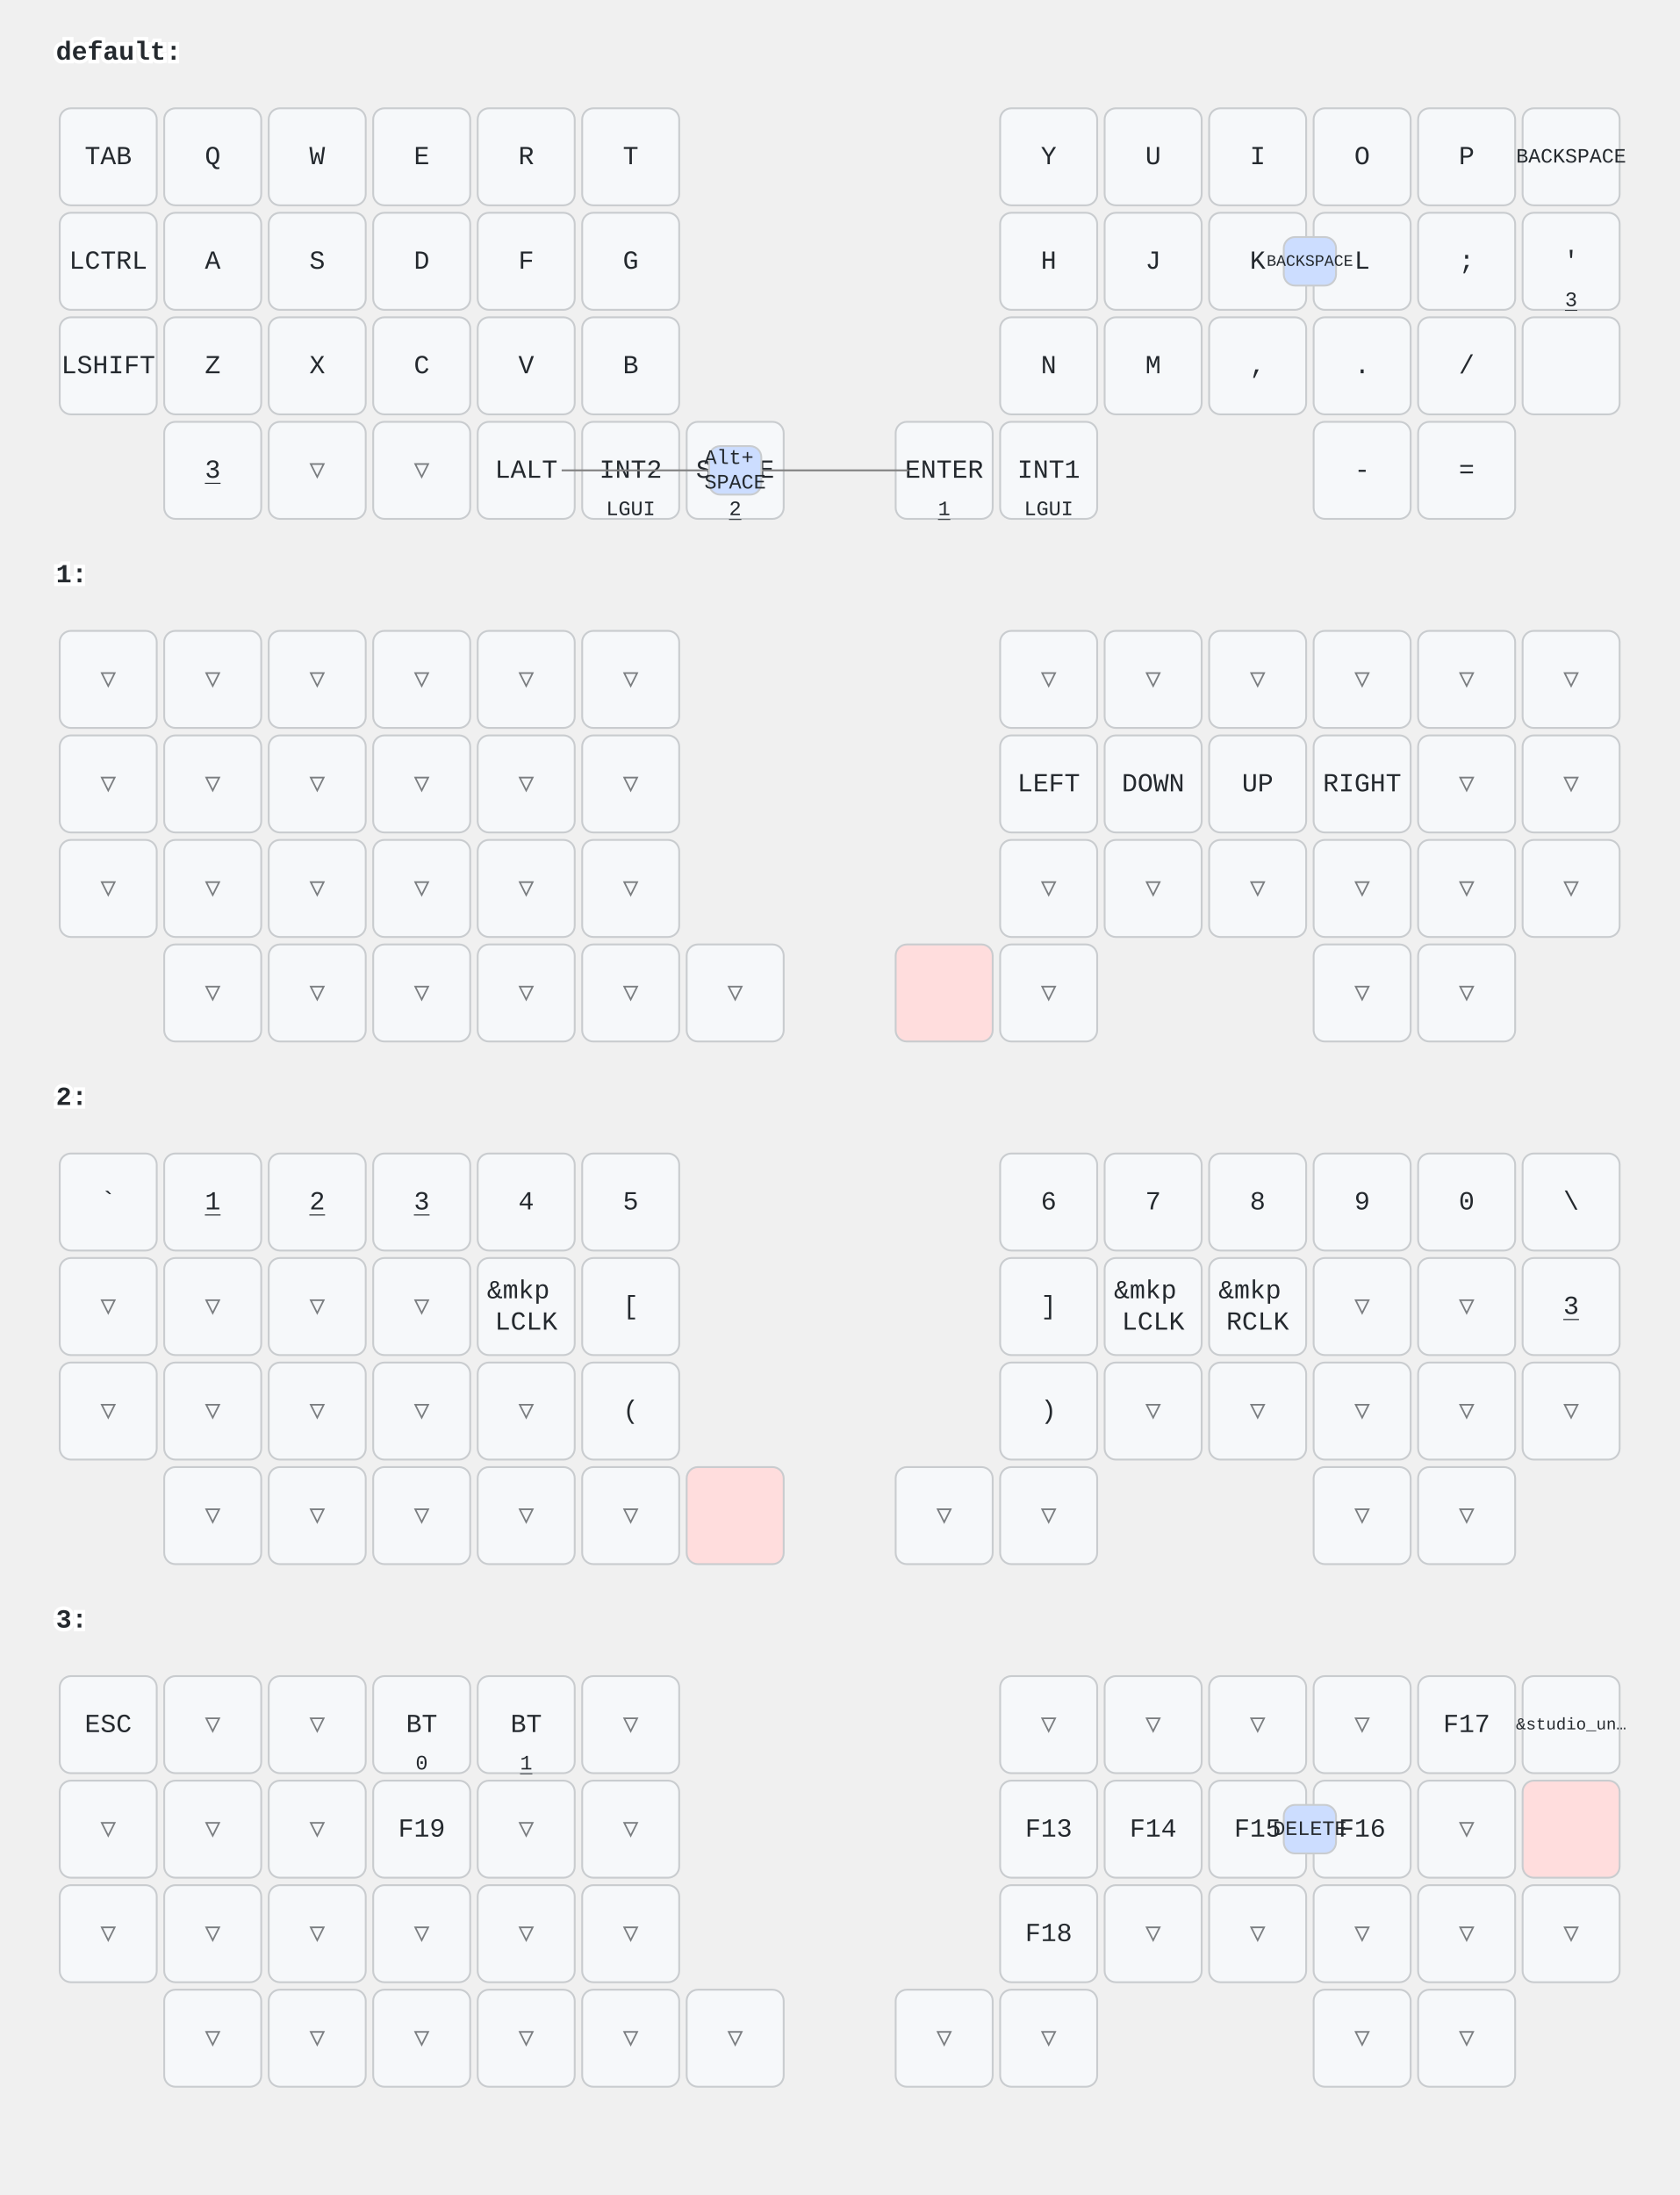
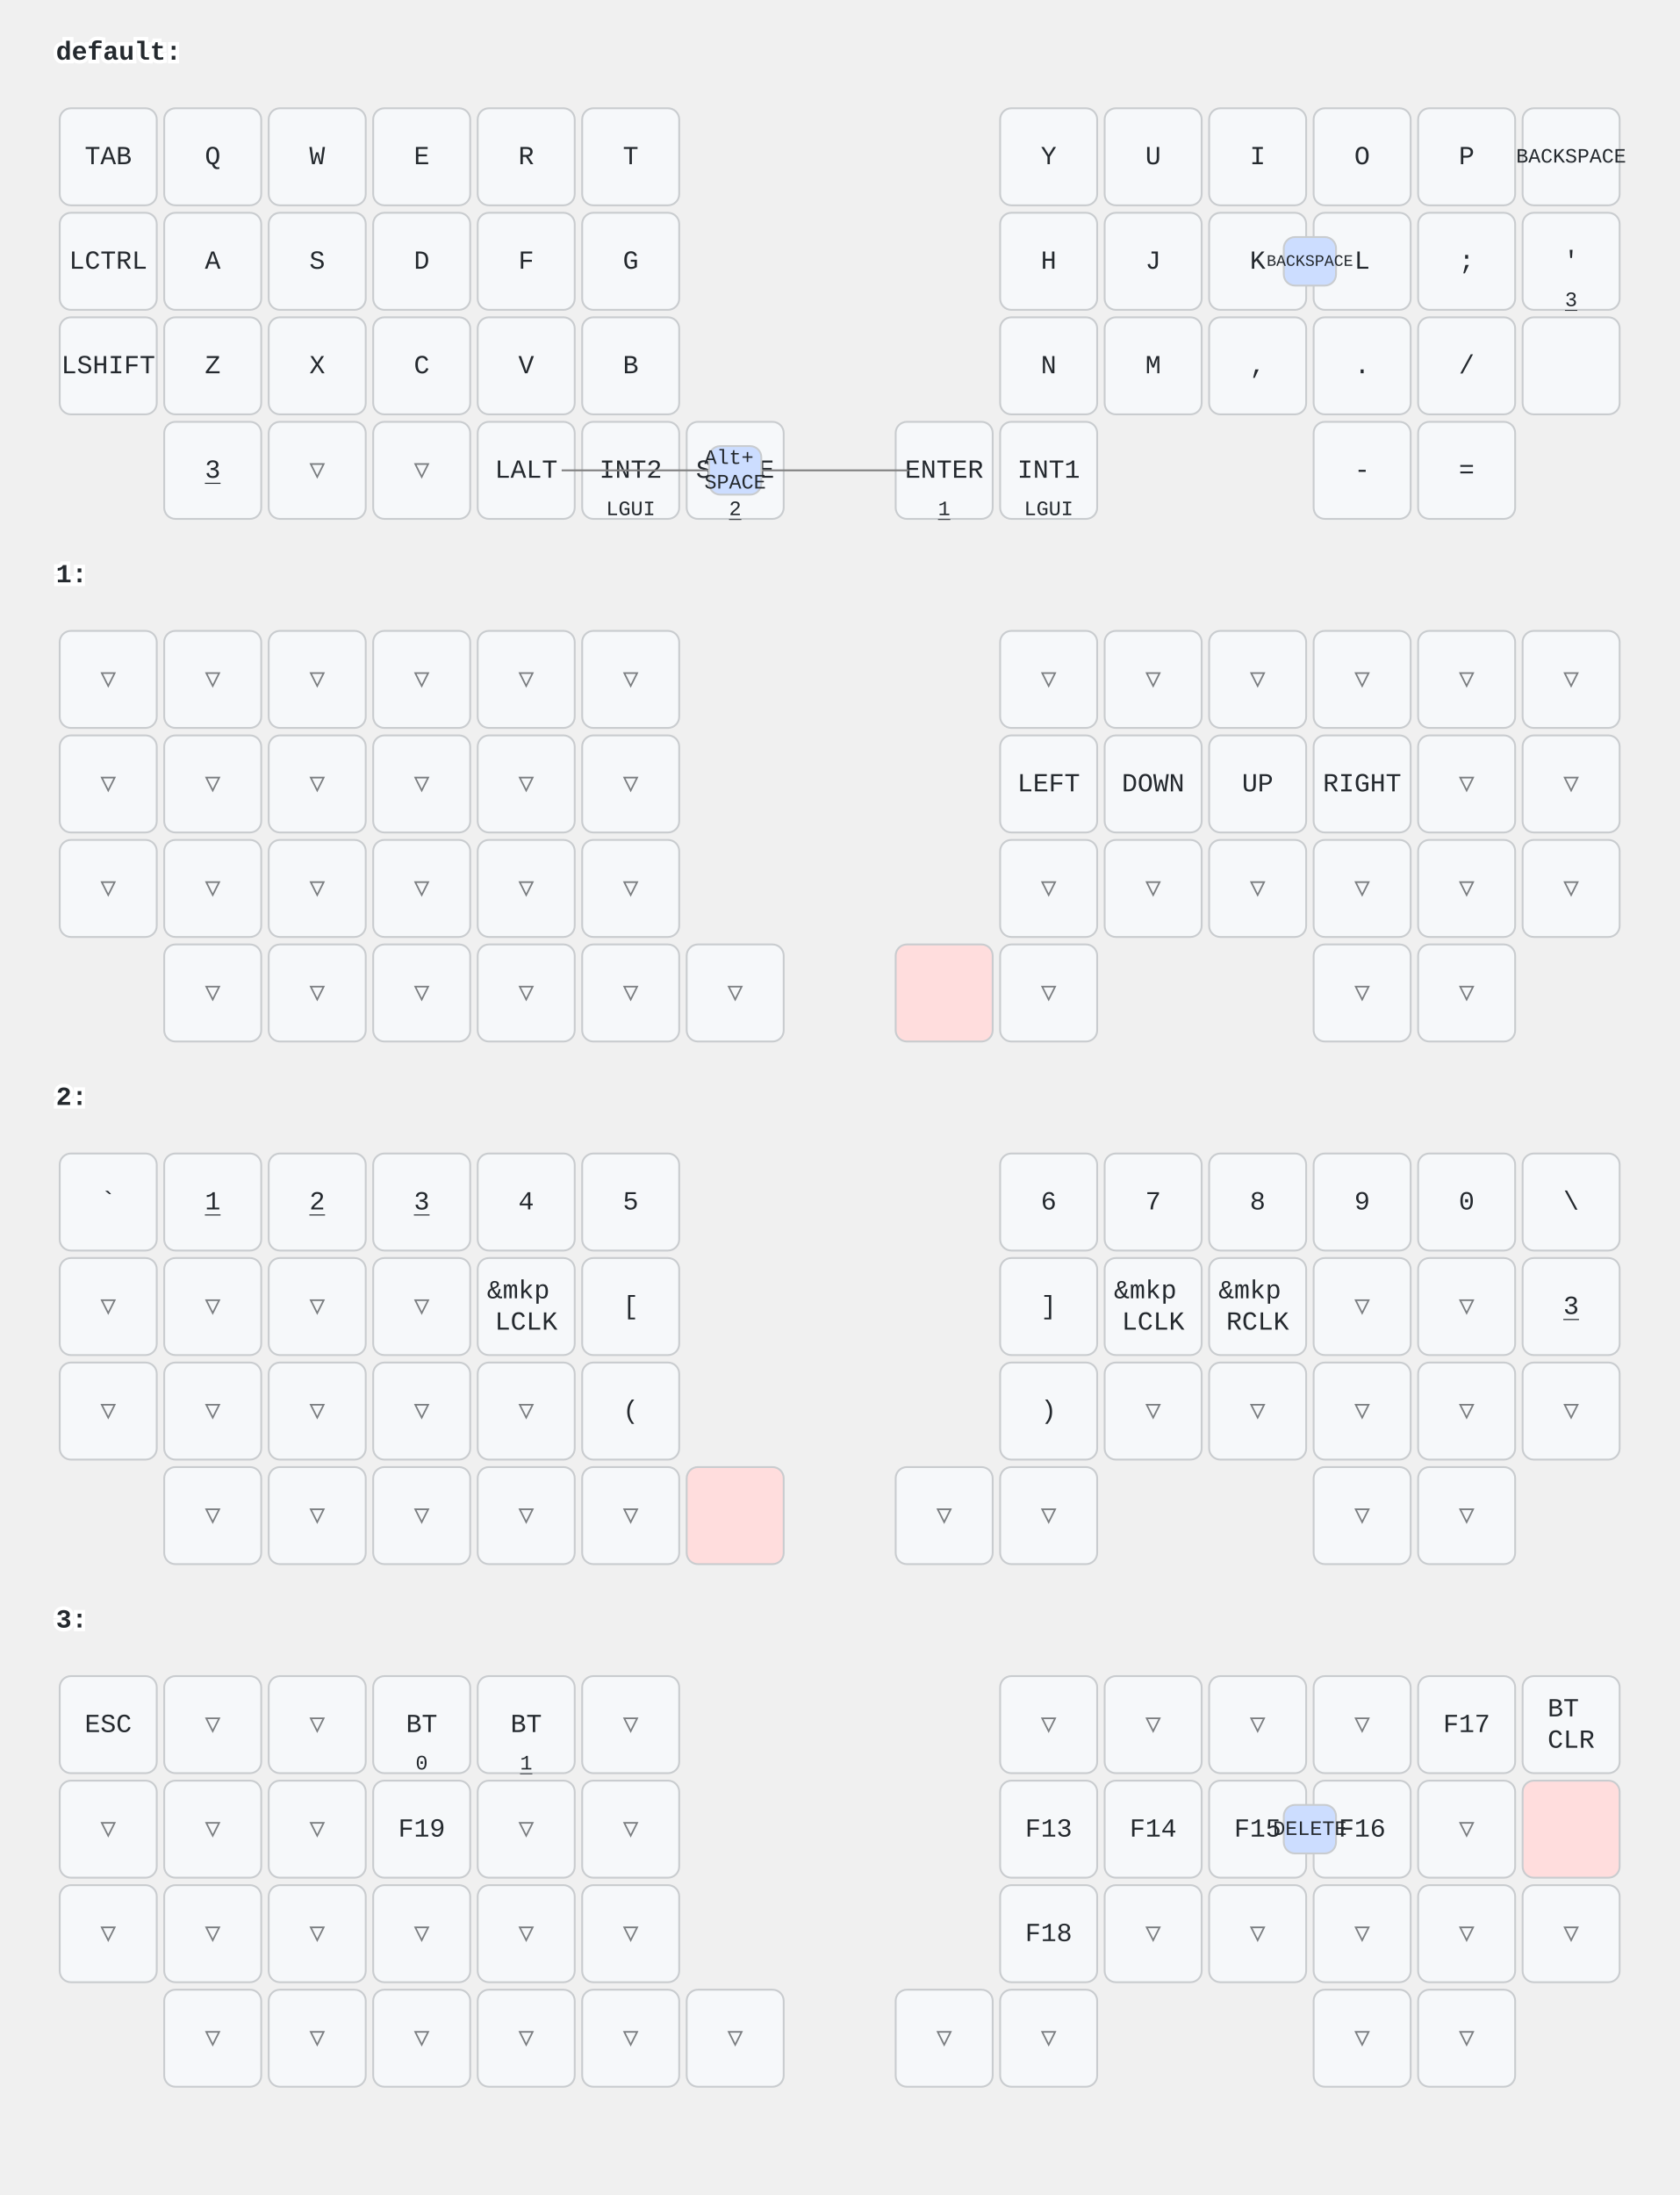
<svg xmlns="http://www.w3.org/2000/svg" width="900" height="1176" viewBox="0 0 900 1176" class="keymap">
  <style>/* inherit to force styles through use tags */
svg path {
    fill: inherit;
}

/* font and background color specifications */
svg.keymap {
    font-family: SFMono-Regular,Consolas,Liberation Mono,Menlo,monospace;
    font-size: 14px;
    font-kerning: normal;
    text-rendering: optimizeLegibility;
    fill: #24292e;
}

/* default key styling */
rect.key {
    fill: #f6f8fa;
}

rect.key, rect.combo {
    stroke: #c9cccf;
    stroke-width: 1;
}

/* default key side styling, only used is draw_key_sides is set */
rect.side {
    filter: brightness(90%);
}

/* color accent for combo boxes */
rect.combo, rect.combo-separate {
    fill: #cdf;
}

/* color accent for held keys */
rect.held, rect.combo.held {
    fill: #fdd;
}

/* color accent for ghost (optional) keys */
rect.ghost, rect.combo.ghost {
    stroke-dasharray: 4, 4;
    stroke-width: 2;
}

text {
    text-anchor: middle;
    dominant-baseline: middle;
}

/* styling for layer labels */
text.label {
    font-weight: bold;
    text-anchor: start;
    stroke: white;
    stroke-width: 4;
    paint-order: stroke;
}

/* styling for optional footer */
text.footer {
    text-anchor: end;
    dominant-baseline: auto;
    stroke: white;
    stroke-width: 4;
    paint-order: stroke;
}

/* styling for combo tap, and key non-tap label text */
text.combo, text.hold, text.shifted, text.left, text.right, text.tl, text.tr, text.bl, text.br {
    font-size: 11px;
}

text.hold, text.bl, text.br {
    text-anchor: middle;
    dominant-baseline: auto;
}

text.shifted, text.tl, text.tr {
    text-anchor: middle;
    dominant-baseline: hanging;
}

text.left, text.tl, text.bl {
    text-anchor: start;
}

text.right, text.tr, text.br {
    text-anchor: end;
}

text.layer-activator {
    text-decoration: underline;
}

/* styling for hold/shifted label text in combo box */
text.combo.hold, text.combo.shifted, text.combo.left, text.combo.right {
    font-size: 8px;
}

/* lighter symbol for transparent keys */
text.trans {
    fill: #7b7e81;
}

/* styling for combo dendrons */
path.combo {
    stroke-width: 1;
    stroke: gray;
    fill: none;
}

/* Start Tabler Icons Cleanup */
/* cannot use height/width with glyphs */
.icon-tabler &gt; path {
    fill: inherit;
    stroke: inherit;
    stroke-width: 2;
}
/* hide tabler's default box */
.icon-tabler &gt; path[stroke="none"][fill="none"] {
    visibility: hidden;
}
/* End Tabler Icons Cleanup */
</style>
  <g transform="translate(30, 0)" class="layer-default">
    <text x="0" y="28" class="label" id="default">default:</text>
    <g transform="translate(0, 56)">
      <g transform="translate(28, 28)" class="key keypos-0">
        <rect rx="6" ry="6" x="-26" y="-26" width="52" height="52" class="key" />
        <text x="0" y="0" class="key tap">TAB</text>
      </g>
      <g transform="translate(84, 28)" class="key keypos-1">
        <rect rx="6" ry="6" x="-26" y="-26" width="52" height="52" class="key" />
        <text x="0" y="0" class="key tap">Q</text>
      </g>
      <g transform="translate(140, 28)" class="key keypos-2">
        <rect rx="6" ry="6" x="-26" y="-26" width="52" height="52" class="key" />
        <text x="0" y="0" class="key tap">W</text>
      </g>
      <g transform="translate(196, 28)" class="key keypos-3">
        <rect rx="6" ry="6" x="-26" y="-26" width="52" height="52" class="key" />
        <text x="0" y="0" class="key tap">E</text>
      </g>
      <g transform="translate(252, 28)" class="key keypos-4">
        <rect rx="6" ry="6" x="-26" y="-26" width="52" height="52" class="key" />
        <text x="0" y="0" class="key tap">R</text>
      </g>
      <g transform="translate(308, 28)" class="key keypos-5">
        <rect rx="6" ry="6" x="-26" y="-26" width="52" height="52" class="key" />
        <text x="0" y="0" class="key tap">T</text>
      </g>
      <g transform="translate(532, 28)" class="key keypos-6">
        <rect rx="6" ry="6" x="-26" y="-26" width="52" height="52" class="key" />
        <text x="0" y="0" class="key tap">Y</text>
      </g>
      <g transform="translate(588, 28)" class="key keypos-7">
        <rect rx="6" ry="6" x="-26" y="-26" width="52" height="52" class="key" />
        <text x="0" y="0" class="key tap">U</text>
      </g>
      <g transform="translate(644, 28)" class="key keypos-8">
        <rect rx="6" ry="6" x="-26" y="-26" width="52" height="52" class="key" />
        <text x="0" y="0" class="key tap">I</text>
      </g>
      <g transform="translate(700, 28)" class="key keypos-9">
        <rect rx="6" ry="6" x="-26" y="-26" width="52" height="52" class="key" />
        <text x="0" y="0" class="key tap">O</text>
      </g>
      <g transform="translate(756, 28)" class="key keypos-10">
        <rect rx="6" ry="6" x="-26" y="-26" width="52" height="52" class="key" />
        <text x="0" y="0" class="key tap">P</text>
      </g>
      <g transform="translate(812, 28)" class="key keypos-11">
        <rect rx="6" ry="6" x="-26" y="-26" width="52" height="52" class="key" />
        <text x="0" y="0" class="key tap">
          <tspan style="font-size: 78%">BACKSPACE</tspan>
        </text>
      </g>
      <g transform="translate(28, 84)" class="key keypos-12">
        <rect rx="6" ry="6" x="-26" y="-26" width="52" height="52" class="key" />
        <text x="0" y="0" class="key tap">LCTRL</text>
      </g>
      <g transform="translate(84, 84)" class="key keypos-13">
        <rect rx="6" ry="6" x="-26" y="-26" width="52" height="52" class="key" />
        <text x="0" y="0" class="key tap">A</text>
      </g>
      <g transform="translate(140, 84)" class="key keypos-14">
        <rect rx="6" ry="6" x="-26" y="-26" width="52" height="52" class="key" />
        <text x="0" y="0" class="key tap">S</text>
      </g>
      <g transform="translate(196, 84)" class="key keypos-15">
        <rect rx="6" ry="6" x="-26" y="-26" width="52" height="52" class="key" />
        <text x="0" y="0" class="key tap">D</text>
      </g>
      <g transform="translate(252, 84)" class="key keypos-16">
        <rect rx="6" ry="6" x="-26" y="-26" width="52" height="52" class="key" />
        <text x="0" y="0" class="key tap">F</text>
      </g>
      <g transform="translate(308, 84)" class="key keypos-17">
        <rect rx="6" ry="6" x="-26" y="-26" width="52" height="52" class="key" />
        <text x="0" y="0" class="key tap">G</text>
      </g>
      <g transform="translate(532, 84)" class="key keypos-18">
        <rect rx="6" ry="6" x="-26" y="-26" width="52" height="52" class="key" />
        <text x="0" y="0" class="key tap">H</text>
      </g>
      <g transform="translate(588, 84)" class="key keypos-19">
        <rect rx="6" ry="6" x="-26" y="-26" width="52" height="52" class="key" />
        <text x="0" y="0" class="key tap">J</text>
      </g>
      <g transform="translate(644, 84)" class="key keypos-20">
        <rect rx="6" ry="6" x="-26" y="-26" width="52" height="52" class="key" />
        <text x="0" y="0" class="key tap">K</text>
      </g>
      <g transform="translate(700, 84)" class="key keypos-21">
        <rect rx="6" ry="6" x="-26" y="-26" width="52" height="52" class="key" />
        <text x="0" y="0" class="key tap">L</text>
      </g>
      <g transform="translate(756, 84)" class="key keypos-22">
        <rect rx="6" ry="6" x="-26" y="-26" width="52" height="52" class="key" />
        <text x="0" y="0" class="key tap">;</text>
      </g>
      <g transform="translate(812, 84)" class="key keypos-23">
        <rect rx="6" ry="6" x="-26" y="-26" width="52" height="52" class="key" />
        <text x="0" y="0" class="key tap">'</text>
        <a href="#x_x">
          <text x="0" y="24" class="key hold layer-activator">3</text>
        </a>
      </g>
      <g transform="translate(28, 140)" class="key keypos-24">
        <rect rx="6" ry="6" x="-26" y="-26" width="52" height="52" class="key" />
        <text x="0" y="0" class="key tap">LSHIFT</text>
      </g>
      <g transform="translate(84, 140)" class="key keypos-25">
        <rect rx="6" ry="6" x="-26" y="-26" width="52" height="52" class="key" />
        <text x="0" y="0" class="key tap">Z</text>
      </g>
      <g transform="translate(140, 140)" class="key keypos-26">
        <rect rx="6" ry="6" x="-26" y="-26" width="52" height="52" class="key" />
        <text x="0" y="0" class="key tap">X</text>
      </g>
      <g transform="translate(196, 140)" class="key keypos-27">
        <rect rx="6" ry="6" x="-26" y="-26" width="52" height="52" class="key" />
        <text x="0" y="0" class="key tap">C</text>
      </g>
      <g transform="translate(252, 140)" class="key keypos-28">
        <rect rx="6" ry="6" x="-26" y="-26" width="52" height="52" class="key" />
        <text x="0" y="0" class="key tap">V</text>
      </g>
      <g transform="translate(308, 140)" class="key keypos-29">
        <rect rx="6" ry="6" x="-26" y="-26" width="52" height="52" class="key" />
        <text x="0" y="0" class="key tap">B</text>
      </g>
      <g transform="translate(532, 140)" class="key keypos-30">
        <rect rx="6" ry="6" x="-26" y="-26" width="52" height="52" class="key" />
        <text x="0" y="0" class="key tap">N</text>
      </g>
      <g transform="translate(588, 140)" class="key keypos-31">
        <rect rx="6" ry="6" x="-26" y="-26" width="52" height="52" class="key" />
        <text x="0" y="0" class="key tap">M</text>
      </g>
      <g transform="translate(644, 140)" class="key keypos-32">
        <rect rx="6" ry="6" x="-26" y="-26" width="52" height="52" class="key" />
        <text x="0" y="0" class="key tap">,</text>
      </g>
      <g transform="translate(700, 140)" class="key keypos-33">
        <rect rx="6" ry="6" x="-26" y="-26" width="52" height="52" class="key" />
        <text x="0" y="0" class="key tap">.</text>
      </g>
      <g transform="translate(756, 140)" class="key keypos-34">
        <rect rx="6" ry="6" x="-26" y="-26" width="52" height="52" class="key" />
        <text x="0" y="0" class="key tap">/</text>
      </g>
      <g transform="translate(812, 140)" class="key keypos-35">
        <rect rx="6" ry="6" x="-26" y="-26" width="52" height="52" class="key" />
      </g>
      <g transform="translate(84, 196)" class="key keypos-36">
        <rect rx="6" ry="6" x="-26" y="-26" width="52" height="52" class="key" />
        <a href="#x_x">
          <text x="0" y="0" class="key tap layer-activator">3</text>
        </a>
      </g>
      <g transform="translate(140, 196)" class="key trans keypos-37">
        <rect rx="6" ry="6" x="-26" y="-26" width="52" height="52" class="key trans" />
        <text x="0" y="0" class="key trans tap">▽</text>
      </g>
      <g transform="translate(196, 196)" class="key trans keypos-38">
        <rect rx="6" ry="6" x="-26" y="-26" width="52" height="52" class="key trans" />
        <text x="0" y="0" class="key trans tap">▽</text>
      </g>
      <g transform="translate(252, 196)" class="key keypos-39">
        <rect rx="6" ry="6" x="-26" y="-26" width="52" height="52" class="key" />
        <text x="0" y="0" class="key tap">LALT</text>
      </g>
      <g transform="translate(308, 196)" class="key keypos-40">
        <rect rx="6" ry="6" x="-26" y="-26" width="52" height="52" class="key" />
        <text x="0" y="0" class="key tap">INT2</text>
        <text x="0" y="24" class="key hold">LGUI</text>
      </g>
      <g transform="translate(364, 196)" class="key keypos-41">
        <rect rx="6" ry="6" x="-26" y="-26" width="52" height="52" class="key" />
        <text x="0" y="0" class="key tap">SPACE</text>
        <a href="#x_x">
          <text x="0" y="24" class="key hold layer-activator">2</text>
        </a>
      </g>
      <g transform="translate(476, 196)" class="key keypos-42">
        <rect rx="6" ry="6" x="-26" y="-26" width="52" height="52" class="key" />
        <text x="0" y="0" class="key tap">ENTER</text>
        <a href="#x_x">
          <text x="0" y="24" class="key hold layer-activator">1</text>
        </a>
      </g>
      <g transform="translate(532, 196)" class="key keypos-43">
        <rect rx="6" ry="6" x="-26" y="-26" width="52" height="52" class="key" />
        <text x="0" y="0" class="key tap">INT1</text>
        <text x="0" y="24" class="key hold">LGUI</text>
      </g>
      <g transform="translate(700, 196)" class="key keypos-44">
        <rect rx="6" ry="6" x="-26" y="-26" width="52" height="52" class="key" />
        <text x="0" y="0" class="key tap">-</text>
      </g>
      <g transform="translate(756, 196)" class="key keypos-45">
        <rect rx="6" ry="6" x="-26" y="-26" width="52" height="52" class="key" />
        <text x="0" y="0" class="key tap">=</text>
      </g>
      <g class="combo combopos-0">
        <path d="M364,196 l-93,0" class="combo" />
        <path d="M364,196 l93,0" class="combo" />
        <rect rx="6" ry="6" x="350" y="183" width="28" height="26" class="combo" />
        <text x="364" y="196" class="combo tap">
          <tspan x="364" dy="-0.6em">Alt+</tspan>
          <tspan x="364" dy="1.2em">SPACE</tspan>
        </text>
      </g>
      <g class="combo combopos-1">
        <rect rx="6" ry="6" x="658" y="71" width="28" height="26" class="combo" />
        <text x="672" y="84" class="combo tap">
          <tspan style="font-size: 78%">BACKSPACE</tspan>
        </text>
      </g>
    </g>
  </g>
  <g transform="translate(30, 280)" class="layer-1">
    <text x="0" y="28" class="label" id="x_x">1:</text>
    <g transform="translate(0, 56)">
      <g transform="translate(28, 28)" class="key trans keypos-0">
        <rect rx="6" ry="6" x="-26" y="-26" width="52" height="52" class="key trans" />
        <text x="0" y="0" class="key trans tap">▽</text>
      </g>
      <g transform="translate(84, 28)" class="key trans keypos-1">
        <rect rx="6" ry="6" x="-26" y="-26" width="52" height="52" class="key trans" />
        <text x="0" y="0" class="key trans tap">▽</text>
      </g>
      <g transform="translate(140, 28)" class="key trans keypos-2">
        <rect rx="6" ry="6" x="-26" y="-26" width="52" height="52" class="key trans" />
        <text x="0" y="0" class="key trans tap">▽</text>
      </g>
      <g transform="translate(196, 28)" class="key trans keypos-3">
        <rect rx="6" ry="6" x="-26" y="-26" width="52" height="52" class="key trans" />
        <text x="0" y="0" class="key trans tap">▽</text>
      </g>
      <g transform="translate(252, 28)" class="key trans keypos-4">
        <rect rx="6" ry="6" x="-26" y="-26" width="52" height="52" class="key trans" />
        <text x="0" y="0" class="key trans tap">▽</text>
      </g>
      <g transform="translate(308, 28)" class="key trans keypos-5">
        <rect rx="6" ry="6" x="-26" y="-26" width="52" height="52" class="key trans" />
        <text x="0" y="0" class="key trans tap">▽</text>
      </g>
      <g transform="translate(532, 28)" class="key trans keypos-6">
        <rect rx="6" ry="6" x="-26" y="-26" width="52" height="52" class="key trans" />
        <text x="0" y="0" class="key trans tap">▽</text>
      </g>
      <g transform="translate(588, 28)" class="key trans keypos-7">
        <rect rx="6" ry="6" x="-26" y="-26" width="52" height="52" class="key trans" />
        <text x="0" y="0" class="key trans tap">▽</text>
      </g>
      <g transform="translate(644, 28)" class="key trans keypos-8">
        <rect rx="6" ry="6" x="-26" y="-26" width="52" height="52" class="key trans" />
        <text x="0" y="0" class="key trans tap">▽</text>
      </g>
      <g transform="translate(700, 28)" class="key trans keypos-9">
        <rect rx="6" ry="6" x="-26" y="-26" width="52" height="52" class="key trans" />
        <text x="0" y="0" class="key trans tap">▽</text>
      </g>
      <g transform="translate(756, 28)" class="key trans keypos-10">
        <rect rx="6" ry="6" x="-26" y="-26" width="52" height="52" class="key trans" />
        <text x="0" y="0" class="key trans tap">▽</text>
      </g>
      <g transform="translate(812, 28)" class="key trans keypos-11">
        <rect rx="6" ry="6" x="-26" y="-26" width="52" height="52" class="key trans" />
        <text x="0" y="0" class="key trans tap">▽</text>
      </g>
      <g transform="translate(28, 84)" class="key trans keypos-12">
        <rect rx="6" ry="6" x="-26" y="-26" width="52" height="52" class="key trans" />
        <text x="0" y="0" class="key trans tap">▽</text>
      </g>
      <g transform="translate(84, 84)" class="key trans keypos-13">
        <rect rx="6" ry="6" x="-26" y="-26" width="52" height="52" class="key trans" />
        <text x="0" y="0" class="key trans tap">▽</text>
      </g>
      <g transform="translate(140, 84)" class="key trans keypos-14">
        <rect rx="6" ry="6" x="-26" y="-26" width="52" height="52" class="key trans" />
        <text x="0" y="0" class="key trans tap">▽</text>
      </g>
      <g transform="translate(196, 84)" class="key trans keypos-15">
        <rect rx="6" ry="6" x="-26" y="-26" width="52" height="52" class="key trans" />
        <text x="0" y="0" class="key trans tap">▽</text>
      </g>
      <g transform="translate(252, 84)" class="key trans keypos-16">
        <rect rx="6" ry="6" x="-26" y="-26" width="52" height="52" class="key trans" />
        <text x="0" y="0" class="key trans tap">▽</text>
      </g>
      <g transform="translate(308, 84)" class="key trans keypos-17">
        <rect rx="6" ry="6" x="-26" y="-26" width="52" height="52" class="key trans" />
        <text x="0" y="0" class="key trans tap">▽</text>
      </g>
      <g transform="translate(532, 84)" class="key keypos-18">
        <rect rx="6" ry="6" x="-26" y="-26" width="52" height="52" class="key" />
        <text x="0" y="0" class="key tap">LEFT</text>
      </g>
      <g transform="translate(588, 84)" class="key keypos-19">
        <rect rx="6" ry="6" x="-26" y="-26" width="52" height="52" class="key" />
        <text x="0" y="0" class="key tap">DOWN</text>
      </g>
      <g transform="translate(644, 84)" class="key keypos-20">
        <rect rx="6" ry="6" x="-26" y="-26" width="52" height="52" class="key" />
        <text x="0" y="0" class="key tap">UP</text>
      </g>
      <g transform="translate(700, 84)" class="key keypos-21">
        <rect rx="6" ry="6" x="-26" y="-26" width="52" height="52" class="key" />
        <text x="0" y="0" class="key tap">RIGHT</text>
      </g>
      <g transform="translate(756, 84)" class="key trans keypos-22">
        <rect rx="6" ry="6" x="-26" y="-26" width="52" height="52" class="key trans" />
        <text x="0" y="0" class="key trans tap">▽</text>
      </g>
      <g transform="translate(812, 84)" class="key trans keypos-23">
        <rect rx="6" ry="6" x="-26" y="-26" width="52" height="52" class="key trans" />
        <text x="0" y="0" class="key trans tap">▽</text>
      </g>
      <g transform="translate(28, 140)" class="key trans keypos-24">
        <rect rx="6" ry="6" x="-26" y="-26" width="52" height="52" class="key trans" />
        <text x="0" y="0" class="key trans tap">▽</text>
      </g>
      <g transform="translate(84, 140)" class="key trans keypos-25">
        <rect rx="6" ry="6" x="-26" y="-26" width="52" height="52" class="key trans" />
        <text x="0" y="0" class="key trans tap">▽</text>
      </g>
      <g transform="translate(140, 140)" class="key trans keypos-26">
        <rect rx="6" ry="6" x="-26" y="-26" width="52" height="52" class="key trans" />
        <text x="0" y="0" class="key trans tap">▽</text>
      </g>
      <g transform="translate(196, 140)" class="key trans keypos-27">
        <rect rx="6" ry="6" x="-26" y="-26" width="52" height="52" class="key trans" />
        <text x="0" y="0" class="key trans tap">▽</text>
      </g>
      <g transform="translate(252, 140)" class="key trans keypos-28">
        <rect rx="6" ry="6" x="-26" y="-26" width="52" height="52" class="key trans" />
        <text x="0" y="0" class="key trans tap">▽</text>
      </g>
      <g transform="translate(308, 140)" class="key trans keypos-29">
        <rect rx="6" ry="6" x="-26" y="-26" width="52" height="52" class="key trans" />
        <text x="0" y="0" class="key trans tap">▽</text>
      </g>
      <g transform="translate(532, 140)" class="key trans keypos-30">
        <rect rx="6" ry="6" x="-26" y="-26" width="52" height="52" class="key trans" />
        <text x="0" y="0" class="key trans tap">▽</text>
      </g>
      <g transform="translate(588, 140)" class="key trans keypos-31">
        <rect rx="6" ry="6" x="-26" y="-26" width="52" height="52" class="key trans" />
        <text x="0" y="0" class="key trans tap">▽</text>
      </g>
      <g transform="translate(644, 140)" class="key trans keypos-32">
        <rect rx="6" ry="6" x="-26" y="-26" width="52" height="52" class="key trans" />
        <text x="0" y="0" class="key trans tap">▽</text>
      </g>
      <g transform="translate(700, 140)" class="key trans keypos-33">
        <rect rx="6" ry="6" x="-26" y="-26" width="52" height="52" class="key trans" />
        <text x="0" y="0" class="key trans tap">▽</text>
      </g>
      <g transform="translate(756, 140)" class="key trans keypos-34">
        <rect rx="6" ry="6" x="-26" y="-26" width="52" height="52" class="key trans" />
        <text x="0" y="0" class="key trans tap">▽</text>
      </g>
      <g transform="translate(812, 140)" class="key trans keypos-35">
        <rect rx="6" ry="6" x="-26" y="-26" width="52" height="52" class="key trans" />
        <text x="0" y="0" class="key trans tap">▽</text>
      </g>
      <g transform="translate(84, 196)" class="key trans keypos-36">
        <rect rx="6" ry="6" x="-26" y="-26" width="52" height="52" class="key trans" />
        <text x="0" y="0" class="key trans tap">▽</text>
      </g>
      <g transform="translate(140, 196)" class="key trans keypos-37">
        <rect rx="6" ry="6" x="-26" y="-26" width="52" height="52" class="key trans" />
        <text x="0" y="0" class="key trans tap">▽</text>
      </g>
      <g transform="translate(196, 196)" class="key trans keypos-38">
        <rect rx="6" ry="6" x="-26" y="-26" width="52" height="52" class="key trans" />
        <text x="0" y="0" class="key trans tap">▽</text>
      </g>
      <g transform="translate(252, 196)" class="key trans keypos-39">
        <rect rx="6" ry="6" x="-26" y="-26" width="52" height="52" class="key trans" />
        <text x="0" y="0" class="key trans tap">▽</text>
      </g>
      <g transform="translate(308, 196)" class="key trans keypos-40">
        <rect rx="6" ry="6" x="-26" y="-26" width="52" height="52" class="key trans" />
        <text x="0" y="0" class="key trans tap">▽</text>
      </g>
      <g transform="translate(364, 196)" class="key trans keypos-41">
        <rect rx="6" ry="6" x="-26" y="-26" width="52" height="52" class="key trans" />
        <text x="0" y="0" class="key trans tap">▽</text>
      </g>
      <g transform="translate(476, 196)" class="key held keypos-42">
        <rect rx="6" ry="6" x="-26" y="-26" width="52" height="52" class="key held" />
      </g>
      <g transform="translate(532, 196)" class="key trans keypos-43">
        <rect rx="6" ry="6" x="-26" y="-26" width="52" height="52" class="key trans" />
        <text x="0" y="0" class="key trans tap">▽</text>
      </g>
      <g transform="translate(700, 196)" class="key trans keypos-44">
        <rect rx="6" ry="6" x="-26" y="-26" width="52" height="52" class="key trans" />
        <text x="0" y="0" class="key trans tap">▽</text>
      </g>
      <g transform="translate(756, 196)" class="key trans keypos-45">
        <rect rx="6" ry="6" x="-26" y="-26" width="52" height="52" class="key trans" />
        <text x="0" y="0" class="key trans tap">▽</text>
      </g>
    </g>
  </g>
  <g transform="translate(30, 560)" class="layer-2">
    <text x="0" y="28" class="label" id="x_x">2:</text>
    <g transform="translate(0, 56)">
      <g transform="translate(28, 28)" class="key keypos-0">
        <rect rx="6" ry="6" x="-26" y="-26" width="52" height="52" class="key" />
        <text x="0" y="0" class="key tap">`</text>
      </g>
      <g transform="translate(84, 28)" class="key keypos-1">
        <rect rx="6" ry="6" x="-26" y="-26" width="52" height="52" class="key" />
        <a href="#x_x">
          <text x="0" y="0" class="key tap layer-activator">1</text>
        </a>
      </g>
      <g transform="translate(140, 28)" class="key keypos-2">
        <rect rx="6" ry="6" x="-26" y="-26" width="52" height="52" class="key" />
        <a href="#x_x">
          <text x="0" y="0" class="key tap layer-activator">2</text>
        </a>
      </g>
      <g transform="translate(196, 28)" class="key keypos-3">
        <rect rx="6" ry="6" x="-26" y="-26" width="52" height="52" class="key" />
        <a href="#x_x">
          <text x="0" y="0" class="key tap layer-activator">3</text>
        </a>
      </g>
      <g transform="translate(252, 28)" class="key keypos-4">
        <rect rx="6" ry="6" x="-26" y="-26" width="52" height="52" class="key" />
        <text x="0" y="0" class="key tap">4</text>
      </g>
      <g transform="translate(308, 28)" class="key keypos-5">
        <rect rx="6" ry="6" x="-26" y="-26" width="52" height="52" class="key" />
        <text x="0" y="0" class="key tap">5</text>
      </g>
      <g transform="translate(532, 28)" class="key keypos-6">
        <rect rx="6" ry="6" x="-26" y="-26" width="52" height="52" class="key" />
        <text x="0" y="0" class="key tap">6</text>
      </g>
      <g transform="translate(588, 28)" class="key keypos-7">
        <rect rx="6" ry="6" x="-26" y="-26" width="52" height="52" class="key" />
        <text x="0" y="0" class="key tap">7</text>
      </g>
      <g transform="translate(644, 28)" class="key keypos-8">
        <rect rx="6" ry="6" x="-26" y="-26" width="52" height="52" class="key" />
        <text x="0" y="0" class="key tap">8</text>
      </g>
      <g transform="translate(700, 28)" class="key keypos-9">
        <rect rx="6" ry="6" x="-26" y="-26" width="52" height="52" class="key" />
        <text x="0" y="0" class="key tap">9</text>
      </g>
      <g transform="translate(756, 28)" class="key keypos-10">
        <rect rx="6" ry="6" x="-26" y="-26" width="52" height="52" class="key" />
        <text x="0" y="0" class="key tap">0</text>
      </g>
      <g transform="translate(812, 28)" class="key keypos-11">
        <rect rx="6" ry="6" x="-26" y="-26" width="52" height="52" class="key" />
        <text x="0" y="0" class="key tap">\</text>
      </g>
      <g transform="translate(28, 84)" class="key trans keypos-12">
        <rect rx="6" ry="6" x="-26" y="-26" width="52" height="52" class="key trans" />
        <text x="0" y="0" class="key trans tap">▽</text>
      </g>
      <g transform="translate(84, 84)" class="key trans keypos-13">
        <rect rx="6" ry="6" x="-26" y="-26" width="52" height="52" class="key trans" />
        <text x="0" y="0" class="key trans tap">▽</text>
      </g>
      <g transform="translate(140, 84)" class="key trans keypos-14">
        <rect rx="6" ry="6" x="-26" y="-26" width="52" height="52" class="key trans" />
        <text x="0" y="0" class="key trans tap">▽</text>
      </g>
      <g transform="translate(196, 84)" class="key trans keypos-15">
        <rect rx="6" ry="6" x="-26" y="-26" width="52" height="52" class="key trans" />
        <text x="0" y="0" class="key trans tap">▽</text>
      </g>
      <g transform="translate(252, 84)" class="key keypos-16">
        <rect rx="6" ry="6" x="-26" y="-26" width="52" height="52" class="key" />
        <text x="0" y="0" class="key tap">
          <tspan x="0" dy="-0.6em">&amp;mkp</tspan>
          <tspan x="0" dy="1.2em">LCLK</tspan>
        </text>
      </g>
      <g transform="translate(308, 84)" class="key keypos-17">
        <rect rx="6" ry="6" x="-26" y="-26" width="52" height="52" class="key" />
        <text x="0" y="0" class="key tap">[</text>
      </g>
      <g transform="translate(532, 84)" class="key keypos-18">
        <rect rx="6" ry="6" x="-26" y="-26" width="52" height="52" class="key" />
        <text x="0" y="0" class="key tap">]</text>
      </g>
      <g transform="translate(588, 84)" class="key keypos-19">
        <rect rx="6" ry="6" x="-26" y="-26" width="52" height="52" class="key" />
        <text x="0" y="0" class="key tap">
          <tspan x="0" dy="-0.6em">&amp;mkp</tspan>
          <tspan x="0" dy="1.2em">LCLK</tspan>
        </text>
      </g>
      <g transform="translate(644, 84)" class="key keypos-20">
        <rect rx="6" ry="6" x="-26" y="-26" width="52" height="52" class="key" />
        <text x="0" y="0" class="key tap">
          <tspan x="0" dy="-0.6em">&amp;mkp</tspan>
          <tspan x="0" dy="1.2em">RCLK</tspan>
        </text>
      </g>
      <g transform="translate(700, 84)" class="key trans keypos-21">
        <rect rx="6" ry="6" x="-26" y="-26" width="52" height="52" class="key trans" />
        <text x="0" y="0" class="key trans tap">▽</text>
      </g>
      <g transform="translate(756, 84)" class="key trans keypos-22">
        <rect rx="6" ry="6" x="-26" y="-26" width="52" height="52" class="key trans" />
        <text x="0" y="0" class="key trans tap">▽</text>
      </g>
      <g transform="translate(812, 84)" class="key keypos-23">
        <rect rx="6" ry="6" x="-26" y="-26" width="52" height="52" class="key" />
        <a href="#x_x">
          <text x="0" y="0" class="key tap layer-activator">3</text>
        </a>
      </g>
      <g transform="translate(28, 140)" class="key trans keypos-24">
        <rect rx="6" ry="6" x="-26" y="-26" width="52" height="52" class="key trans" />
        <text x="0" y="0" class="key trans tap">▽</text>
      </g>
      <g transform="translate(84, 140)" class="key trans keypos-25">
        <rect rx="6" ry="6" x="-26" y="-26" width="52" height="52" class="key trans" />
        <text x="0" y="0" class="key trans tap">▽</text>
      </g>
      <g transform="translate(140, 140)" class="key trans keypos-26">
        <rect rx="6" ry="6" x="-26" y="-26" width="52" height="52" class="key trans" />
        <text x="0" y="0" class="key trans tap">▽</text>
      </g>
      <g transform="translate(196, 140)" class="key trans keypos-27">
        <rect rx="6" ry="6" x="-26" y="-26" width="52" height="52" class="key trans" />
        <text x="0" y="0" class="key trans tap">▽</text>
      </g>
      <g transform="translate(252, 140)" class="key trans keypos-28">
        <rect rx="6" ry="6" x="-26" y="-26" width="52" height="52" class="key trans" />
        <text x="0" y="0" class="key trans tap">▽</text>
      </g>
      <g transform="translate(308, 140)" class="key keypos-29">
        <rect rx="6" ry="6" x="-26" y="-26" width="52" height="52" class="key" />
        <text x="0" y="0" class="key tap">(</text>
      </g>
      <g transform="translate(532, 140)" class="key keypos-30">
        <rect rx="6" ry="6" x="-26" y="-26" width="52" height="52" class="key" />
        <text x="0" y="0" class="key tap">)</text>
      </g>
      <g transform="translate(588, 140)" class="key trans keypos-31">
        <rect rx="6" ry="6" x="-26" y="-26" width="52" height="52" class="key trans" />
        <text x="0" y="0" class="key trans tap">▽</text>
      </g>
      <g transform="translate(644, 140)" class="key trans keypos-32">
        <rect rx="6" ry="6" x="-26" y="-26" width="52" height="52" class="key trans" />
        <text x="0" y="0" class="key trans tap">▽</text>
      </g>
      <g transform="translate(700, 140)" class="key trans keypos-33">
        <rect rx="6" ry="6" x="-26" y="-26" width="52" height="52" class="key trans" />
        <text x="0" y="0" class="key trans tap">▽</text>
      </g>
      <g transform="translate(756, 140)" class="key trans keypos-34">
        <rect rx="6" ry="6" x="-26" y="-26" width="52" height="52" class="key trans" />
        <text x="0" y="0" class="key trans tap">▽</text>
      </g>
      <g transform="translate(812, 140)" class="key trans keypos-35">
        <rect rx="6" ry="6" x="-26" y="-26" width="52" height="52" class="key trans" />
        <text x="0" y="0" class="key trans tap">▽</text>
      </g>
      <g transform="translate(84, 196)" class="key trans keypos-36">
        <rect rx="6" ry="6" x="-26" y="-26" width="52" height="52" class="key trans" />
        <text x="0" y="0" class="key trans tap">▽</text>
      </g>
      <g transform="translate(140, 196)" class="key trans keypos-37">
        <rect rx="6" ry="6" x="-26" y="-26" width="52" height="52" class="key trans" />
        <text x="0" y="0" class="key trans tap">▽</text>
      </g>
      <g transform="translate(196, 196)" class="key trans keypos-38">
        <rect rx="6" ry="6" x="-26" y="-26" width="52" height="52" class="key trans" />
        <text x="0" y="0" class="key trans tap">▽</text>
      </g>
      <g transform="translate(252, 196)" class="key trans keypos-39">
        <rect rx="6" ry="6" x="-26" y="-26" width="52" height="52" class="key trans" />
        <text x="0" y="0" class="key trans tap">▽</text>
      </g>
      <g transform="translate(308, 196)" class="key trans keypos-40">
        <rect rx="6" ry="6" x="-26" y="-26" width="52" height="52" class="key trans" />
        <text x="0" y="0" class="key trans tap">▽</text>
      </g>
      <g transform="translate(364, 196)" class="key held keypos-41">
        <rect rx="6" ry="6" x="-26" y="-26" width="52" height="52" class="key held" />
      </g>
      <g transform="translate(476, 196)" class="key trans keypos-42">
        <rect rx="6" ry="6" x="-26" y="-26" width="52" height="52" class="key trans" />
        <text x="0" y="0" class="key trans tap">▽</text>
      </g>
      <g transform="translate(532, 196)" class="key trans keypos-43">
        <rect rx="6" ry="6" x="-26" y="-26" width="52" height="52" class="key trans" />
        <text x="0" y="0" class="key trans tap">▽</text>
      </g>
      <g transform="translate(700, 196)" class="key trans keypos-44">
        <rect rx="6" ry="6" x="-26" y="-26" width="52" height="52" class="key trans" />
        <text x="0" y="0" class="key trans tap">▽</text>
      </g>
      <g transform="translate(756, 196)" class="key trans keypos-45">
        <rect rx="6" ry="6" x="-26" y="-26" width="52" height="52" class="key trans" />
        <text x="0" y="0" class="key trans tap">▽</text>
      </g>
    </g>
  </g>
  <g transform="translate(30, 840)" class="layer-3">
    <text x="0" y="28" class="label" id="x_x">3:</text>
    <g transform="translate(0, 56)">
      <g transform="translate(28, 28)" class="key keypos-0">
        <rect rx="6" ry="6" x="-26" y="-26" width="52" height="52" class="key" />
        <text x="0" y="0" class="key tap">ESC</text>
      </g>
      <g transform="translate(84, 28)" class="key trans keypos-1">
        <rect rx="6" ry="6" x="-26" y="-26" width="52" height="52" class="key trans" />
        <text x="0" y="0" class="key trans tap">▽</text>
      </g>
      <g transform="translate(140, 28)" class="key trans keypos-2">
        <rect rx="6" ry="6" x="-26" y="-26" width="52" height="52" class="key trans" />
        <text x="0" y="0" class="key trans tap">▽</text>
      </g>
      <g transform="translate(196, 28)" class="key keypos-3">
        <rect rx="6" ry="6" x="-26" y="-26" width="52" height="52" class="key" />
        <text x="0" y="0" class="key tap">BT</text>
        <text x="0" y="24" class="key hold">0</text>
      </g>
      <g transform="translate(252, 28)" class="key keypos-4">
        <rect rx="6" ry="6" x="-26" y="-26" width="52" height="52" class="key" />
        <text x="0" y="0" class="key tap">BT</text>
        <a href="#x_x">
          <text x="0" y="24" class="key hold layer-activator">1</text>
        </a>
      </g>
      <g transform="translate(308, 28)" class="key trans keypos-5">
        <rect rx="6" ry="6" x="-26" y="-26" width="52" height="52" class="key trans" />
        <text x="0" y="0" class="key trans tap">▽</text>
      </g>
      <g transform="translate(532, 28)" class="key trans keypos-6">
        <rect rx="6" ry="6" x="-26" y="-26" width="52" height="52" class="key trans" />
        <text x="0" y="0" class="key trans tap">▽</text>
      </g>
      <g transform="translate(588, 28)" class="key trans keypos-7">
        <rect rx="6" ry="6" x="-26" y="-26" width="52" height="52" class="key trans" />
        <text x="0" y="0" class="key trans tap">▽</text>
      </g>
      <g transform="translate(644, 28)" class="key trans keypos-8">
        <rect rx="6" ry="6" x="-26" y="-26" width="52" height="52" class="key trans" />
        <text x="0" y="0" class="key trans tap">▽</text>
      </g>
      <g transform="translate(700, 28)" class="key trans keypos-9">
        <rect rx="6" ry="6" x="-26" y="-26" width="52" height="52" class="key trans" />
        <text x="0" y="0" class="key trans tap">▽</text>
      </g>
      <g transform="translate(756, 28)" class="key keypos-10">
        <rect rx="6" ry="6" x="-26" y="-26" width="52" height="52" class="key" />
        <text x="0" y="0" class="key tap">F17</text>
      </g>
      <g transform="translate(812, 28)" class="key keypos-11">
        <rect rx="6" ry="6" x="-26" y="-26" width="52" height="52" class="key" />
        <text x="0" y="0" class="key tap">
-           <tspan style="font-size: 64%">&amp;studio_un…</tspan>
+           <tspan x="0" dy="-0.6em">BT</tspan>
+           <tspan x="0" dy="1.2em">CLR</tspan>
        </text>
      </g>
      <g transform="translate(28, 84)" class="key trans keypos-12">
        <rect rx="6" ry="6" x="-26" y="-26" width="52" height="52" class="key trans" />
        <text x="0" y="0" class="key trans tap">▽</text>
      </g>
      <g transform="translate(84, 84)" class="key trans keypos-13">
        <rect rx="6" ry="6" x="-26" y="-26" width="52" height="52" class="key trans" />
        <text x="0" y="0" class="key trans tap">▽</text>
      </g>
      <g transform="translate(140, 84)" class="key trans keypos-14">
        <rect rx="6" ry="6" x="-26" y="-26" width="52" height="52" class="key trans" />
        <text x="0" y="0" class="key trans tap">▽</text>
      </g>
      <g transform="translate(196, 84)" class="key keypos-15">
        <rect rx="6" ry="6" x="-26" y="-26" width="52" height="52" class="key" />
        <text x="0" y="0" class="key tap">F19</text>
      </g>
      <g transform="translate(252, 84)" class="key trans keypos-16">
        <rect rx="6" ry="6" x="-26" y="-26" width="52" height="52" class="key trans" />
        <text x="0" y="0" class="key trans tap">▽</text>
      </g>
      <g transform="translate(308, 84)" class="key trans keypos-17">
        <rect rx="6" ry="6" x="-26" y="-26" width="52" height="52" class="key trans" />
        <text x="0" y="0" class="key trans tap">▽</text>
      </g>
      <g transform="translate(532, 84)" class="key keypos-18">
        <rect rx="6" ry="6" x="-26" y="-26" width="52" height="52" class="key" />
        <text x="0" y="0" class="key tap">F13</text>
      </g>
      <g transform="translate(588, 84)" class="key keypos-19">
        <rect rx="6" ry="6" x="-26" y="-26" width="52" height="52" class="key" />
        <text x="0" y="0" class="key tap">F14</text>
      </g>
      <g transform="translate(644, 84)" class="key keypos-20">
        <rect rx="6" ry="6" x="-26" y="-26" width="52" height="52" class="key" />
        <text x="0" y="0" class="key tap">F15</text>
      </g>
      <g transform="translate(700, 84)" class="key keypos-21">
        <rect rx="6" ry="6" x="-26" y="-26" width="52" height="52" class="key" />
        <text x="0" y="0" class="key tap">F16</text>
      </g>
      <g transform="translate(756, 84)" class="key trans keypos-22">
        <rect rx="6" ry="6" x="-26" y="-26" width="52" height="52" class="key trans" />
        <text x="0" y="0" class="key trans tap">▽</text>
      </g>
      <g transform="translate(812, 84)" class="key held keypos-23">
        <rect rx="6" ry="6" x="-26" y="-26" width="52" height="52" class="key held" />
      </g>
      <g transform="translate(28, 140)" class="key trans keypos-24">
        <rect rx="6" ry="6" x="-26" y="-26" width="52" height="52" class="key trans" />
        <text x="0" y="0" class="key trans tap">▽</text>
      </g>
      <g transform="translate(84, 140)" class="key trans keypos-25">
        <rect rx="6" ry="6" x="-26" y="-26" width="52" height="52" class="key trans" />
        <text x="0" y="0" class="key trans tap">▽</text>
      </g>
      <g transform="translate(140, 140)" class="key trans keypos-26">
        <rect rx="6" ry="6" x="-26" y="-26" width="52" height="52" class="key trans" />
        <text x="0" y="0" class="key trans tap">▽</text>
      </g>
      <g transform="translate(196, 140)" class="key trans keypos-27">
        <rect rx="6" ry="6" x="-26" y="-26" width="52" height="52" class="key trans" />
        <text x="0" y="0" class="key trans tap">▽</text>
      </g>
      <g transform="translate(252, 140)" class="key trans keypos-28">
        <rect rx="6" ry="6" x="-26" y="-26" width="52" height="52" class="key trans" />
        <text x="0" y="0" class="key trans tap">▽</text>
      </g>
      <g transform="translate(308, 140)" class="key trans keypos-29">
        <rect rx="6" ry="6" x="-26" y="-26" width="52" height="52" class="key trans" />
        <text x="0" y="0" class="key trans tap">▽</text>
      </g>
      <g transform="translate(532, 140)" class="key keypos-30">
        <rect rx="6" ry="6" x="-26" y="-26" width="52" height="52" class="key" />
        <text x="0" y="0" class="key tap">F18</text>
      </g>
      <g transform="translate(588, 140)" class="key trans keypos-31">
        <rect rx="6" ry="6" x="-26" y="-26" width="52" height="52" class="key trans" />
        <text x="0" y="0" class="key trans tap">▽</text>
      </g>
      <g transform="translate(644, 140)" class="key trans keypos-32">
        <rect rx="6" ry="6" x="-26" y="-26" width="52" height="52" class="key trans" />
        <text x="0" y="0" class="key trans tap">▽</text>
      </g>
      <g transform="translate(700, 140)" class="key trans keypos-33">
        <rect rx="6" ry="6" x="-26" y="-26" width="52" height="52" class="key trans" />
        <text x="0" y="0" class="key trans tap">▽</text>
      </g>
      <g transform="translate(756, 140)" class="key trans keypos-34">
        <rect rx="6" ry="6" x="-26" y="-26" width="52" height="52" class="key trans" />
        <text x="0" y="0" class="key trans tap">▽</text>
      </g>
      <g transform="translate(812, 140)" class="key trans keypos-35">
        <rect rx="6" ry="6" x="-26" y="-26" width="52" height="52" class="key trans" />
        <text x="0" y="0" class="key trans tap">▽</text>
      </g>
      <g transform="translate(84, 196)" class="key trans keypos-36">
        <rect rx="6" ry="6" x="-26" y="-26" width="52" height="52" class="key trans" />
        <text x="0" y="0" class="key trans tap">▽</text>
      </g>
      <g transform="translate(140, 196)" class="key trans keypos-37">
        <rect rx="6" ry="6" x="-26" y="-26" width="52" height="52" class="key trans" />
        <text x="0" y="0" class="key trans tap">▽</text>
      </g>
      <g transform="translate(196, 196)" class="key trans keypos-38">
        <rect rx="6" ry="6" x="-26" y="-26" width="52" height="52" class="key trans" />
        <text x="0" y="0" class="key trans tap">▽</text>
      </g>
      <g transform="translate(252, 196)" class="key trans keypos-39">
        <rect rx="6" ry="6" x="-26" y="-26" width="52" height="52" class="key trans" />
        <text x="0" y="0" class="key trans tap">▽</text>
      </g>
      <g transform="translate(308, 196)" class="key trans keypos-40">
        <rect rx="6" ry="6" x="-26" y="-26" width="52" height="52" class="key trans" />
        <text x="0" y="0" class="key trans tap">▽</text>
      </g>
      <g transform="translate(364, 196)" class="key trans keypos-41">
        <rect rx="6" ry="6" x="-26" y="-26" width="52" height="52" class="key trans" />
        <text x="0" y="0" class="key trans tap">▽</text>
      </g>
      <g transform="translate(476, 196)" class="key trans keypos-42">
        <rect rx="6" ry="6" x="-26" y="-26" width="52" height="52" class="key trans" />
        <text x="0" y="0" class="key trans tap">▽</text>
      </g>
      <g transform="translate(532, 196)" class="key trans keypos-43">
        <rect rx="6" ry="6" x="-26" y="-26" width="52" height="52" class="key trans" />
        <text x="0" y="0" class="key trans tap">▽</text>
      </g>
      <g transform="translate(700, 196)" class="key trans keypos-44">
        <rect rx="6" ry="6" x="-26" y="-26" width="52" height="52" class="key trans" />
        <text x="0" y="0" class="key trans tap">▽</text>
      </g>
      <g transform="translate(756, 196)" class="key trans keypos-45">
        <rect rx="6" ry="6" x="-26" y="-26" width="52" height="52" class="key trans" />
        <text x="0" y="0" class="key trans tap">▽</text>
      </g>
      <g class="combo combopos-0">
        <rect rx="6" ry="6" x="658" y="71" width="28" height="26" class="combo" />
        <text x="672" y="84" class="combo tap">DELETE</text>
      </g>
    </g>
  </g>
</svg>
